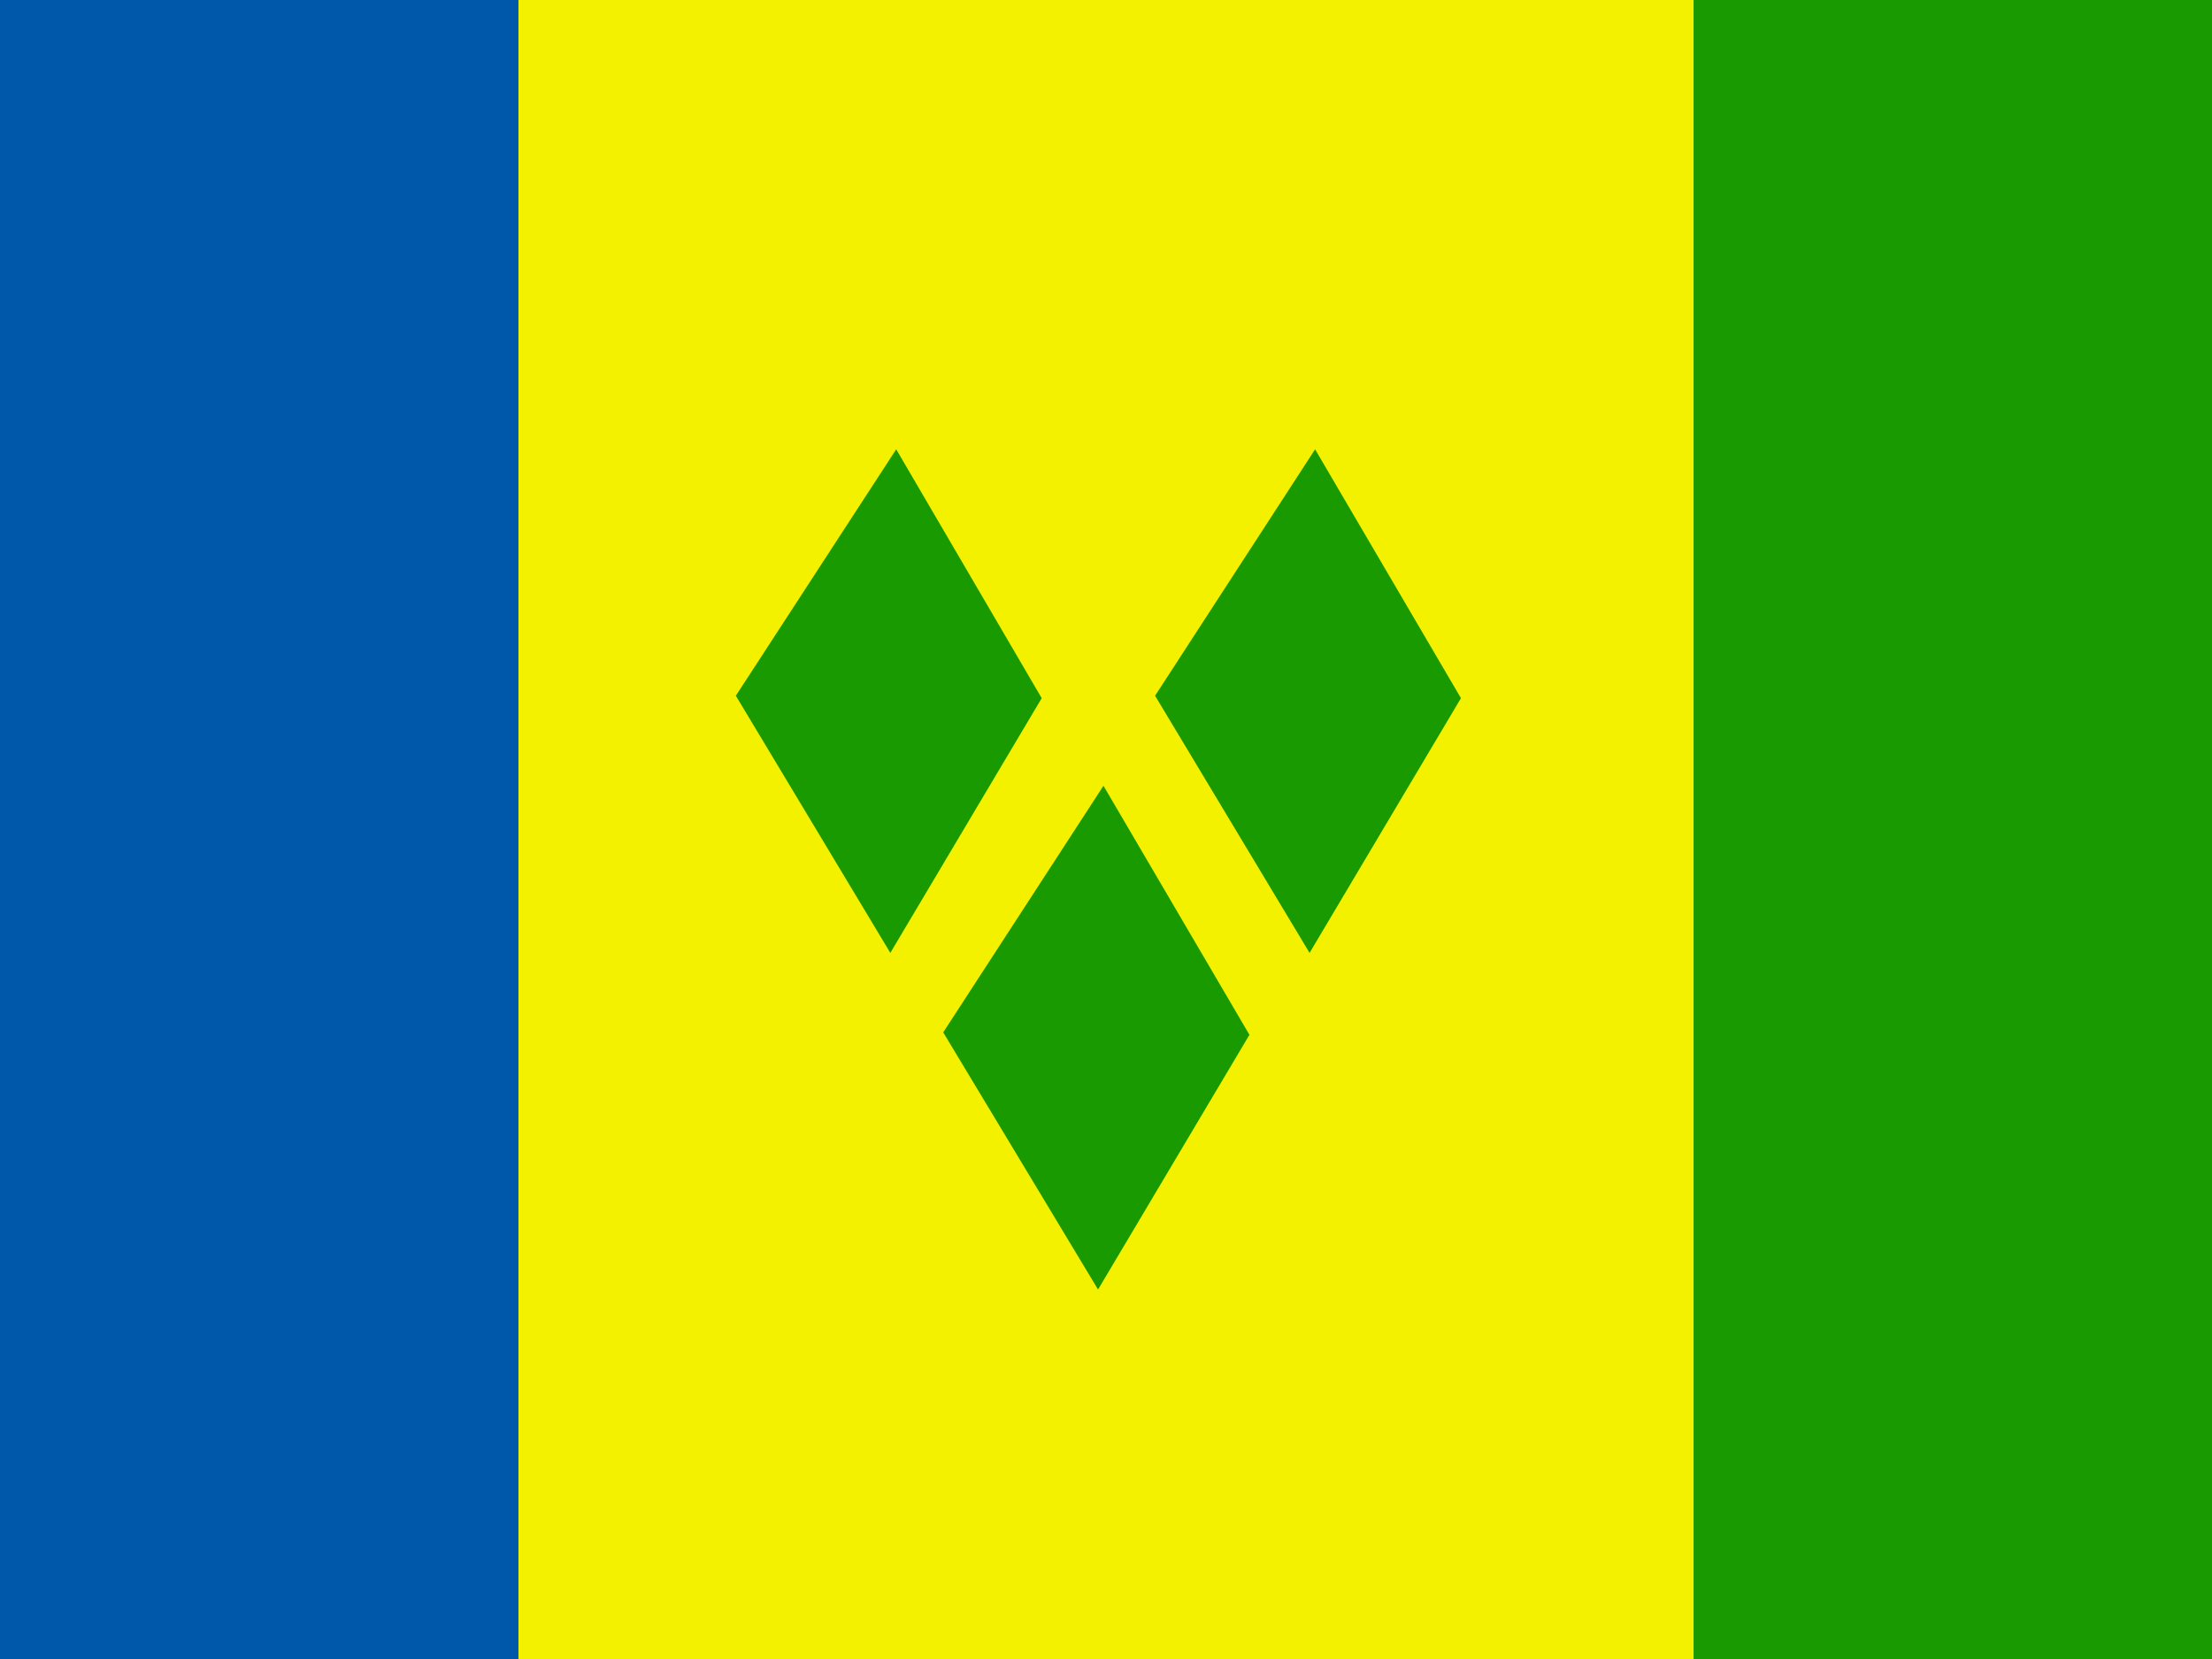
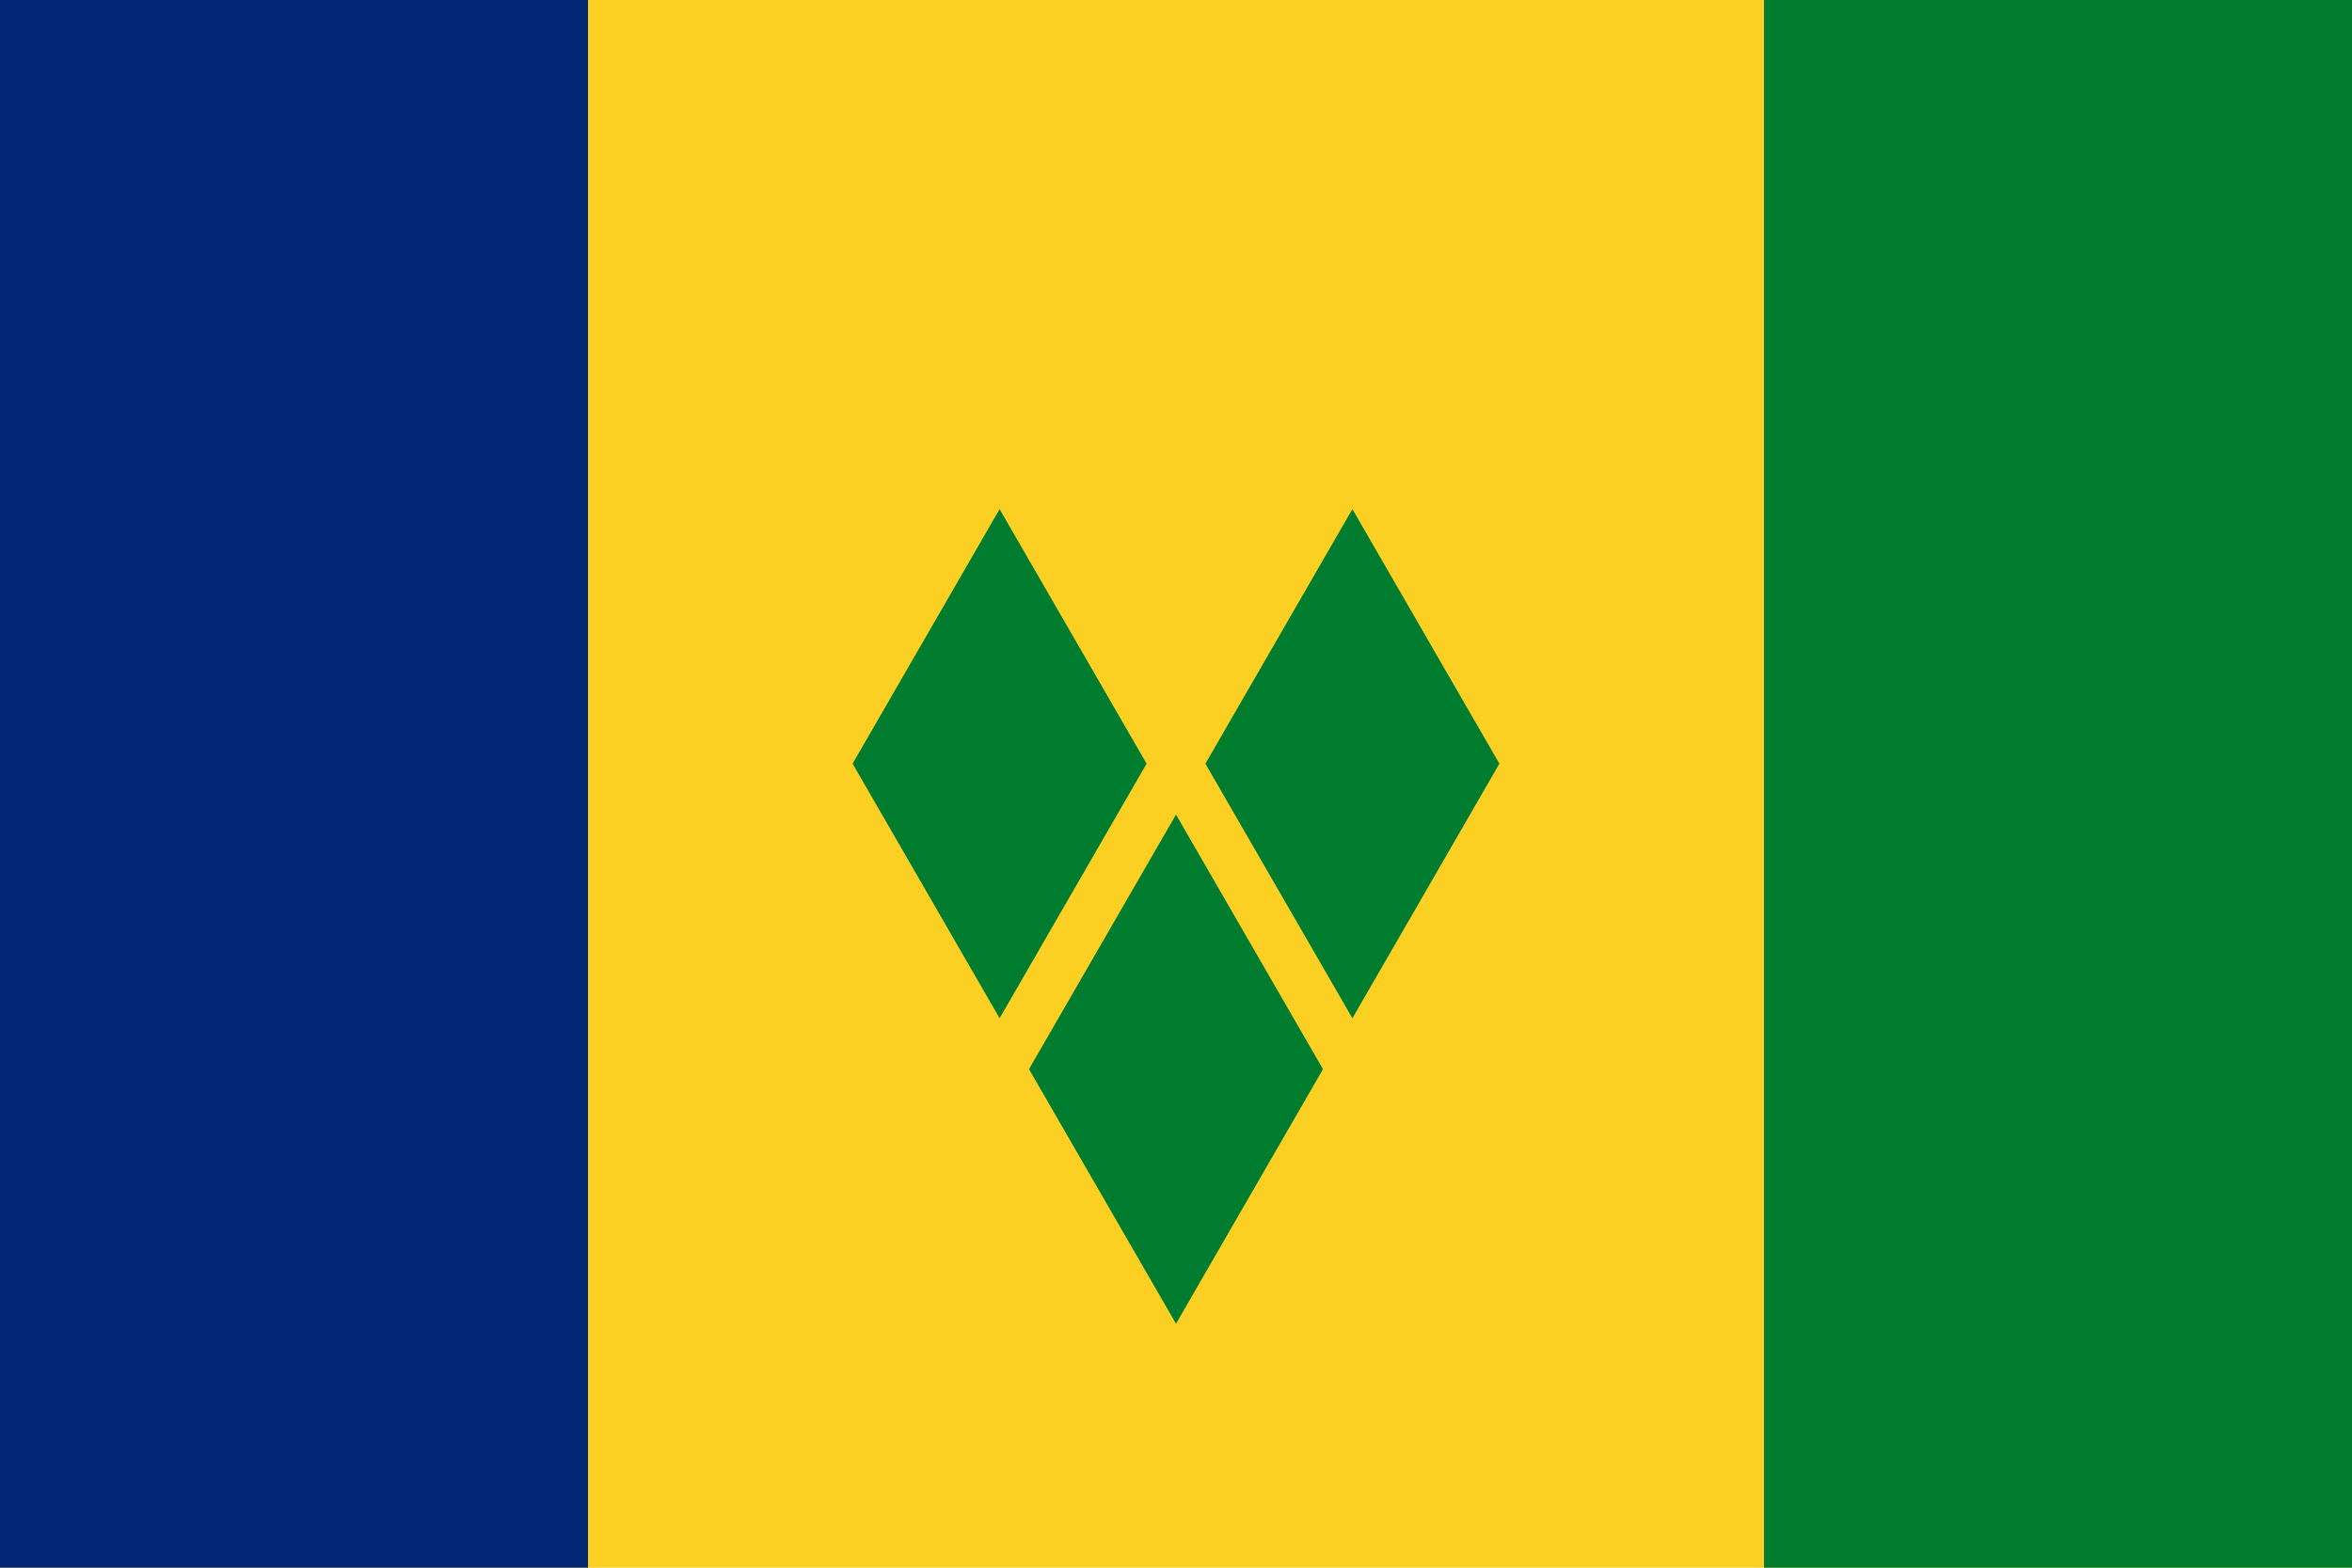
- <svg xmlns="http://www.w3.org/2000/svg" id="flag-icons-vc" viewBox="0 0 640 480">
-   <g fill-rule="evenodd">
-     <path fill="#f4f100" d="M0 0h640v480H0z" />
-     <path fill="#199a00" d="M490 0h150v480H490z" />
-     <path fill="#0058aa" d="M0 0h150v480H0z" />
-     <path fill="#199a00" d="m259.3 130-46.4 71.3 44.7 74.4 43.8-73.7zm121.2 0-46.3 71.3 44.7 74.4 43.8-73.7zm-61.2 97.3-46.4 71.4 44.8 74.4 43.8-73.7-42.2-72z" />
-   </g>
+ <svg xmlns="http://www.w3.org/2000/svg" width="900" height="600" viewBox="0 0 240 160">
+   <path fill="#fcd022" d="m0 0h240v160H0z" />
+   <path fill="#002674" d="m0 0h60v160H0z" />
+   <path fill="#007c2e" d="m180 0h60v160h-60zm-78 51.962 15 25.98-15 25.981-15-25.981zm36 0 15 25.98-15 25.981-15-25.981zm-18 31.176 15 25.981-15 25.981-15-25.981z" />
</svg>
